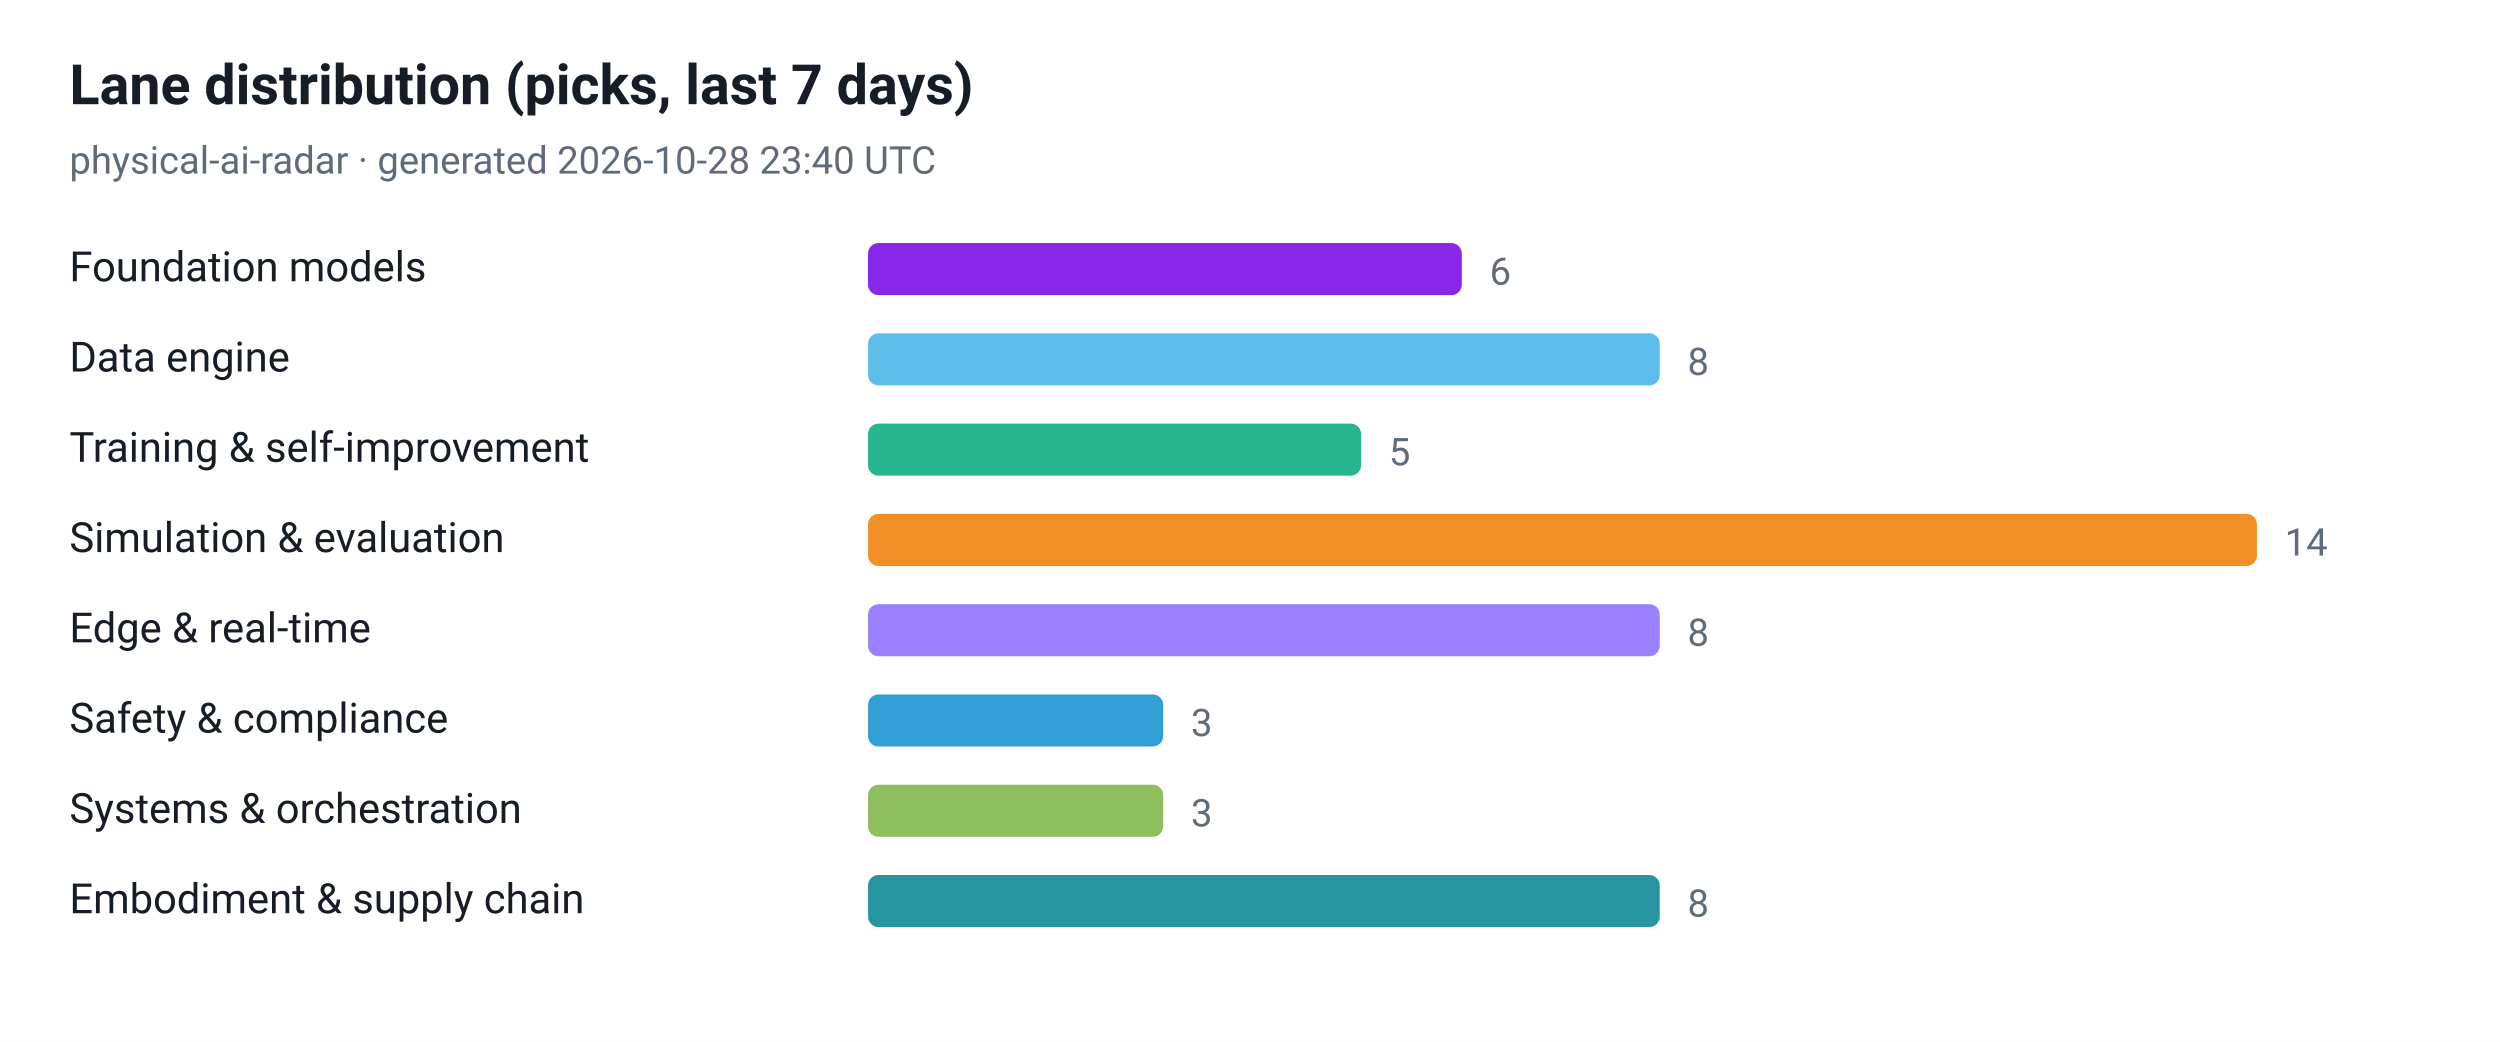
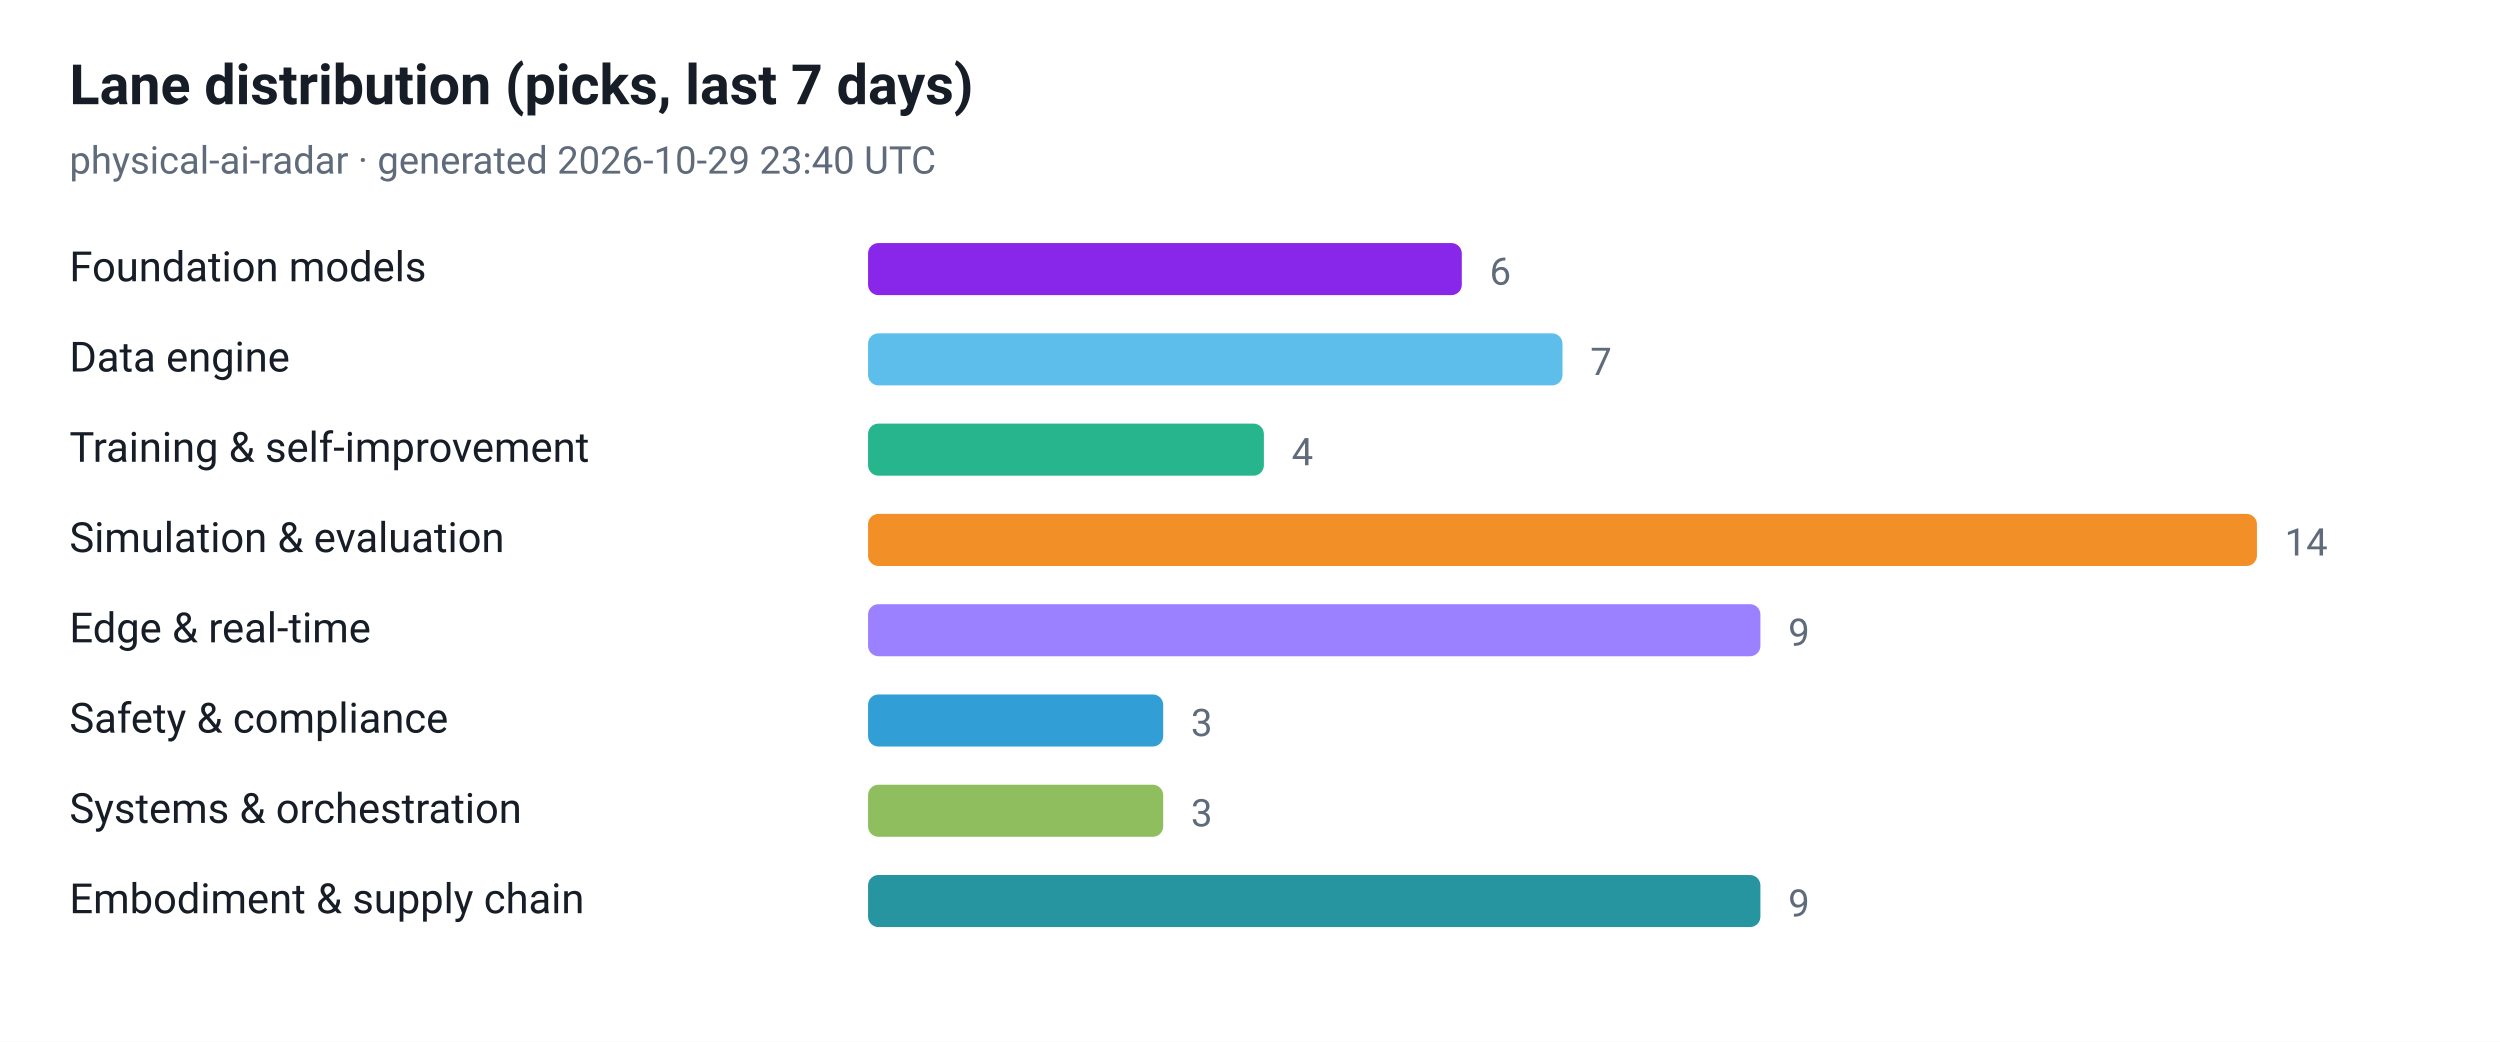
<svg xmlns="http://www.w3.org/2000/svg" viewBox="0 0 720 300" width="720" height="300" role="img" aria-label="Lane distribution (picks, last 7 days)">
  <style>
  .plate { fill: #ffffff }
  .ink { fill: #161d26 }
  .muted { fill: #5f6b7a }
  .grid { stroke: #e3e9ef }
  @media (prefers-color-scheme: dark) {
    .plate { fill: #0d1117 }
    .ink { fill: #e6edf3 }
    .muted { fill: #8b949e }
    .grid { stroke: #30363d }
  }
</style>
  <rect class="plate" width="720" height="300" />
  <text x="20" y="30" font-family="ui-sans-serif, -apple-system, 'Segoe UI', Roboto, Helvetica, Arial, sans-serif" font-size="16" font-weight="700" class="ink">Lane distribution (picks, last 7 days)</text>
-   <text x="20" y="50" font-family="ui-sans-serif, -apple-system, 'Segoe UI', Roboto, Helvetica, Arial, sans-serif" font-size="11" class="muted">physical-ai-radar · generated 2026-10-28 23:40 UTC</text>
+   <text x="20" y="50" font-family="ui-sans-serif, -apple-system, 'Segoe UI', Roboto, Helvetica, Arial, sans-serif" font-size="11" class="muted">physical-ai-radar · generated 2026-10-29 23:40 UTC</text>
  <text x="20" y="81" font-family="ui-sans-serif, -apple-system, 'Segoe UI', Roboto, Helvetica, Arial, sans-serif" font-size="12" class="ink">Foundation models</text>
  <rect x="250" y="70" width="171" height="15" rx="3" fill="#7300e5" fill-opacity="0.85" />
  <text x="429" y="82" font-family="ui-sans-serif, -apple-system, 'Segoe UI', Roboto, Helvetica, Arial, sans-serif" font-size="11" class="muted">6</text>
  <text x="20" y="107" font-family="ui-sans-serif, -apple-system, 'Segoe UI', Roboto, Helvetica, Arial, sans-serif" font-size="12" class="ink">Data engine</text>
-   <rect x="250" y="96" width="228" height="15" rx="3" fill="#41b1e8" fill-opacity="0.85" />
-   <text x="486" y="108" font-family="ui-sans-serif, -apple-system, 'Segoe UI', Roboto, Helvetica, Arial, sans-serif" font-size="11" class="muted">8</text>
+   <rect x="250" y="96" width="200" height="15" rx="3" fill="#41b1e8" fill-opacity="0.85" />
+   <text x="458" y="108" font-family="ui-sans-serif, -apple-system, 'Segoe UI', Roboto, Helvetica, Arial, sans-serif" font-size="11" class="muted">7</text>
  <text x="20" y="133" font-family="ui-sans-serif, -apple-system, 'Segoe UI', Roboto, Helvetica, Arial, sans-serif" font-size="12" class="ink">Training &amp; self-improvement</text>
-   <rect x="250" y="122" width="142" height="15" rx="3" fill="#00a878" fill-opacity="0.85" />
-   <text x="400" y="134" font-family="ui-sans-serif, -apple-system, 'Segoe UI', Roboto, Helvetica, Arial, sans-serif" font-size="11" class="muted">5</text>
+   <rect x="250" y="122" width="114" height="15" rx="3" fill="#00a878" fill-opacity="0.85" />
+   <text x="372" y="134" font-family="ui-sans-serif, -apple-system, 'Segoe UI', Roboto, Helvetica, Arial, sans-serif" font-size="11" class="muted">4</text>
  <text x="20" y="159" font-family="ui-sans-serif, -apple-system, 'Segoe UI', Roboto, Helvetica, Arial, sans-serif" font-size="12" class="ink">Simulation &amp; evaluation</text>
  <rect x="250" y="148" width="400" height="15" rx="3" fill="#f07c00" fill-opacity="0.85" />
  <text x="658" y="160" font-family="ui-sans-serif, -apple-system, 'Segoe UI', Roboto, Helvetica, Arial, sans-serif" font-size="11" class="muted">14</text>
  <text x="20" y="185" font-family="ui-sans-serif, -apple-system, 'Segoe UI', Roboto, Helvetica, Arial, sans-serif" font-size="12" class="ink">Edge &amp; real-time</text>
-   <rect x="250" y="174" width="228" height="15" rx="3" fill="#8a6bff" fill-opacity="0.85" />
-   <text x="486" y="186" font-family="ui-sans-serif, -apple-system, 'Segoe UI', Roboto, Helvetica, Arial, sans-serif" font-size="11" class="muted">8</text>
+   <rect x="250" y="174" width="257" height="15" rx="3" fill="#8a6bff" fill-opacity="0.85" />
+   <text x="515" y="186" font-family="ui-sans-serif, -apple-system, 'Segoe UI', Roboto, Helvetica, Arial, sans-serif" font-size="11" class="muted">9</text>
  <text x="20" y="211" font-family="ui-sans-serif, -apple-system, 'Segoe UI', Roboto, Helvetica, Arial, sans-serif" font-size="12" class="ink">Safety &amp; compliance</text>
  <rect x="250" y="200" width="85" height="15" rx="3" fill="#0d8ecf" fill-opacity="0.85" />
  <text x="343" y="212" font-family="ui-sans-serif, -apple-system, 'Segoe UI', Roboto, Helvetica, Arial, sans-serif" font-size="11" class="muted">3</text>
  <text x="20" y="237" font-family="ui-sans-serif, -apple-system, 'Segoe UI', Roboto, Helvetica, Arial, sans-serif" font-size="12" class="ink">Systems &amp; orchestration</text>
  <rect x="250" y="226" width="85" height="15" rx="3" fill="#7cb342" fill-opacity="0.85" />
  <text x="343" y="238" font-family="ui-sans-serif, -apple-system, 'Segoe UI', Roboto, Helvetica, Arial, sans-serif" font-size="11" class="muted">3</text>
  <text x="20" y="263" font-family="ui-sans-serif, -apple-system, 'Segoe UI', Roboto, Helvetica, Arial, sans-serif" font-size="12" class="ink">Embodiment &amp; supply chain</text>
-   <rect x="250" y="252" width="228" height="15" rx="3" fill="#00838f" fill-opacity="0.85" />
-   <text x="486" y="264" font-family="ui-sans-serif, -apple-system, 'Segoe UI', Roboto, Helvetica, Arial, sans-serif" font-size="11" class="muted">8</text>
+   <rect x="250" y="252" width="257" height="15" rx="3" fill="#00838f" fill-opacity="0.85" />
+   <text x="515" y="264" font-family="ui-sans-serif, -apple-system, 'Segoe UI', Roboto, Helvetica, Arial, sans-serif" font-size="11" class="muted">9</text>
</svg>
